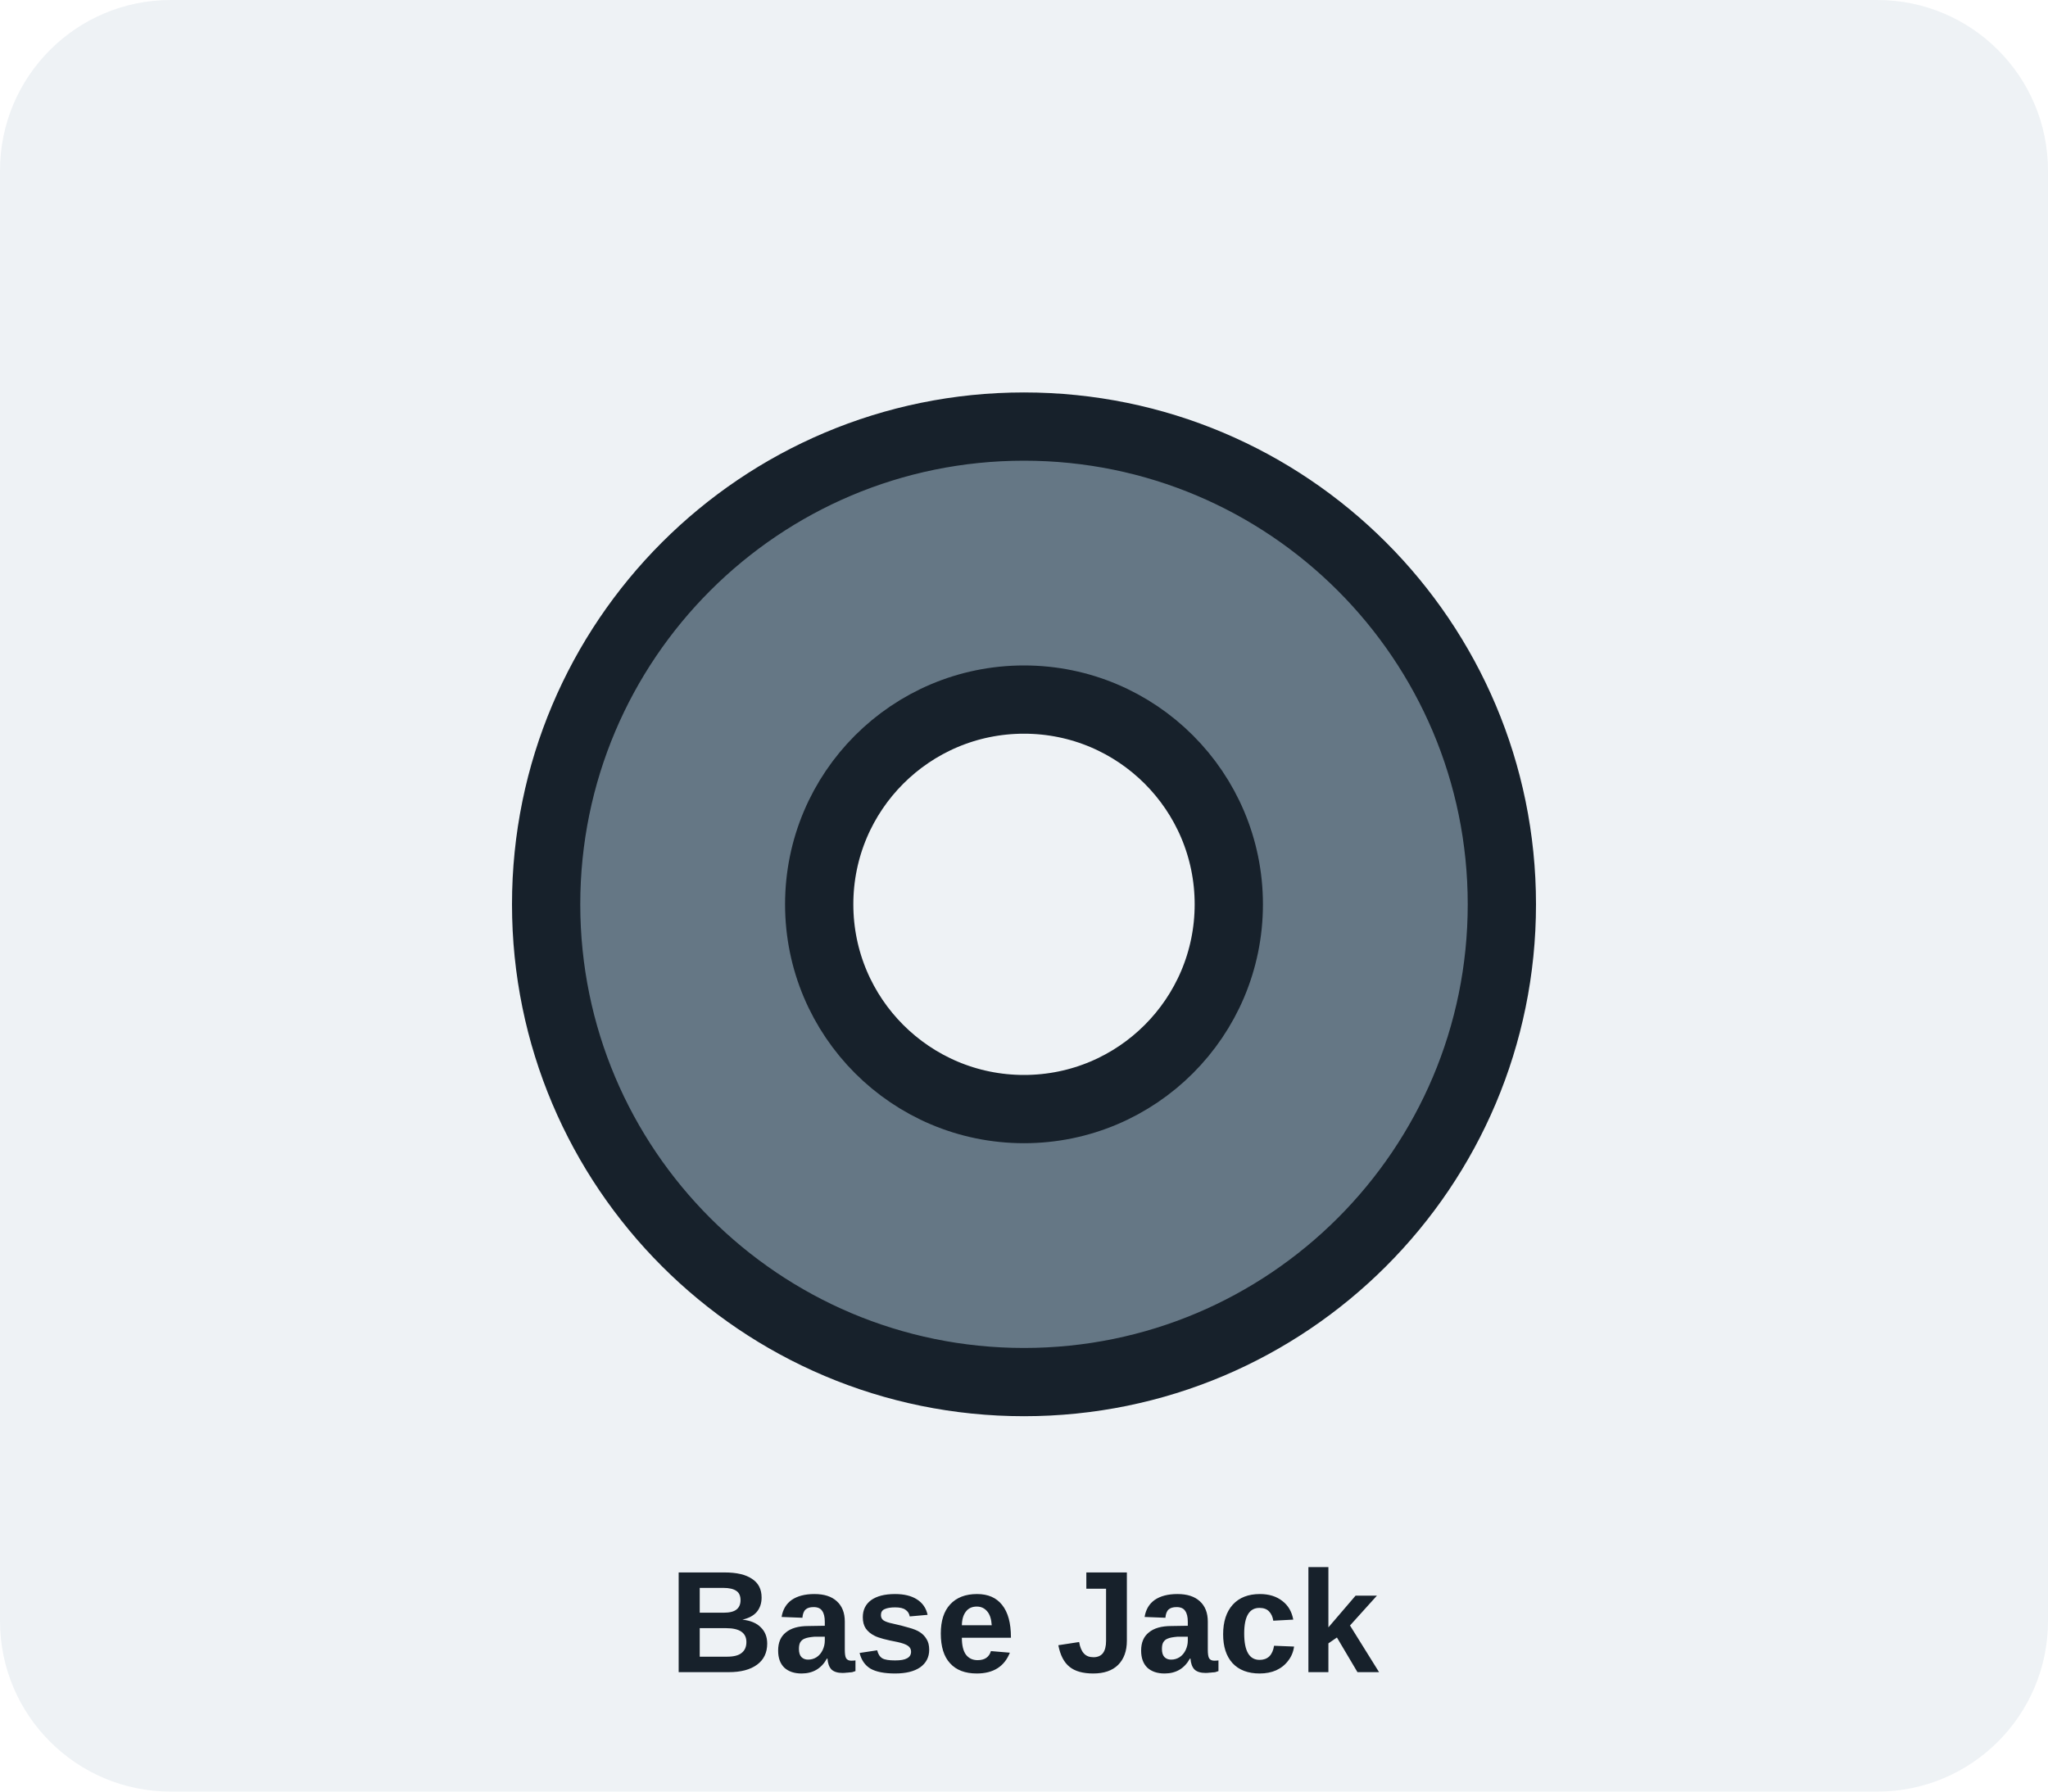
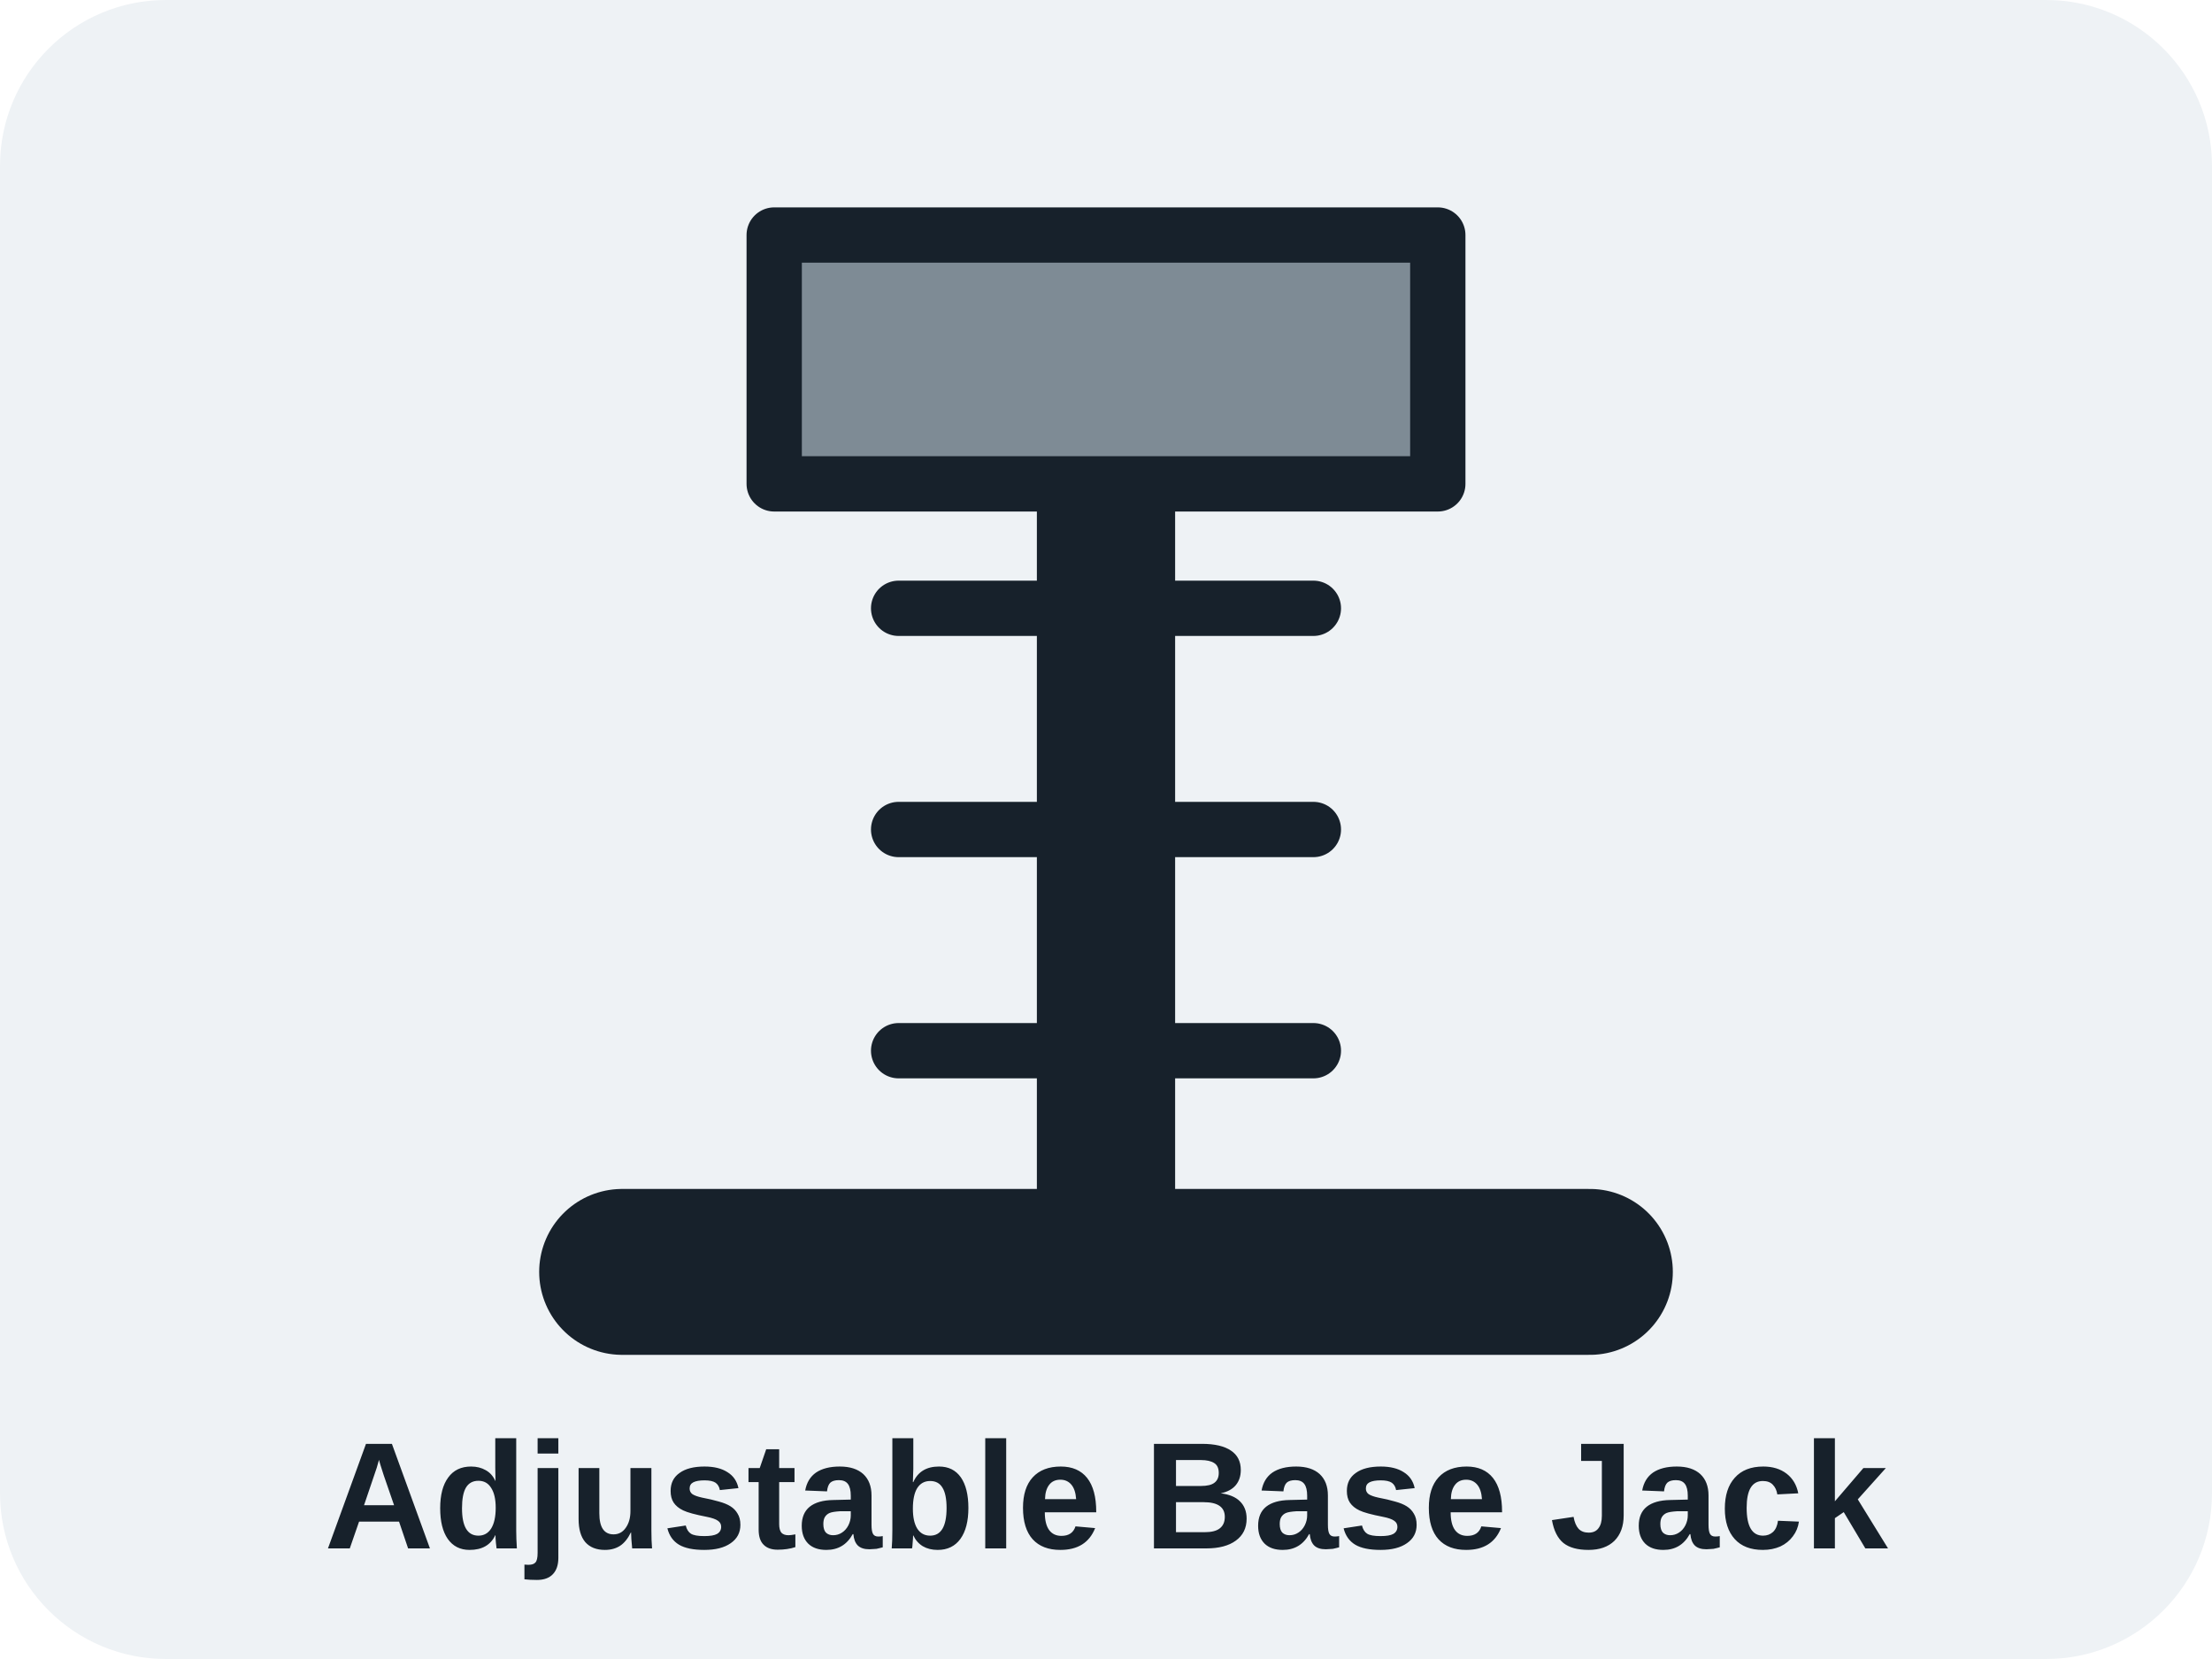
- <svg xmlns="http://www.w3.org/2000/svg" viewBox="0 0 120 105">
-   <rect width="120" height="105" rx="10" fill="#eef2f5" />
-   <g fill="#657785" stroke="#17212b" stroke-width="4" stroke-linecap="round" stroke-linejoin="round">
-     <circle cx="60" cy="53" r="28" />
-     <circle cx="60" cy="53" r="12" fill="#eef2f5" />
+ <svg xmlns="http://www.w3.org/2000/svg" viewBox="0 0 160 120">
+   <rect width="160" height="120" rx="12" fill="#eef2f5" />
+   <g stroke="#17212b" stroke-width="4" stroke-linecap="round" stroke-linejoin="round">
+     <path d="M45 92h70" fill="none" stroke-width="12" />
+     <path d="M80 22v70" fill="none" stroke-width="10" />
+     <path d="M65 44h30M65 60h30M65 76h30" fill="none" stroke-width="4" />
+     <rect x="56" y="17" width="48" height="18" fill="#7e8b95" />
  </g>
-   <text x="60" y="98" text-anchor="middle" font-family="Arial,sans-serif" font-size="8.5" font-weight="700" fill="#17212b">Base Jack</text>
+   <text x="80" y="112" text-anchor="middle" font-family="Arial,sans-serif" font-size="11" font-weight="700" fill="#17212b">Adjustable Base Jack</text>
</svg>
